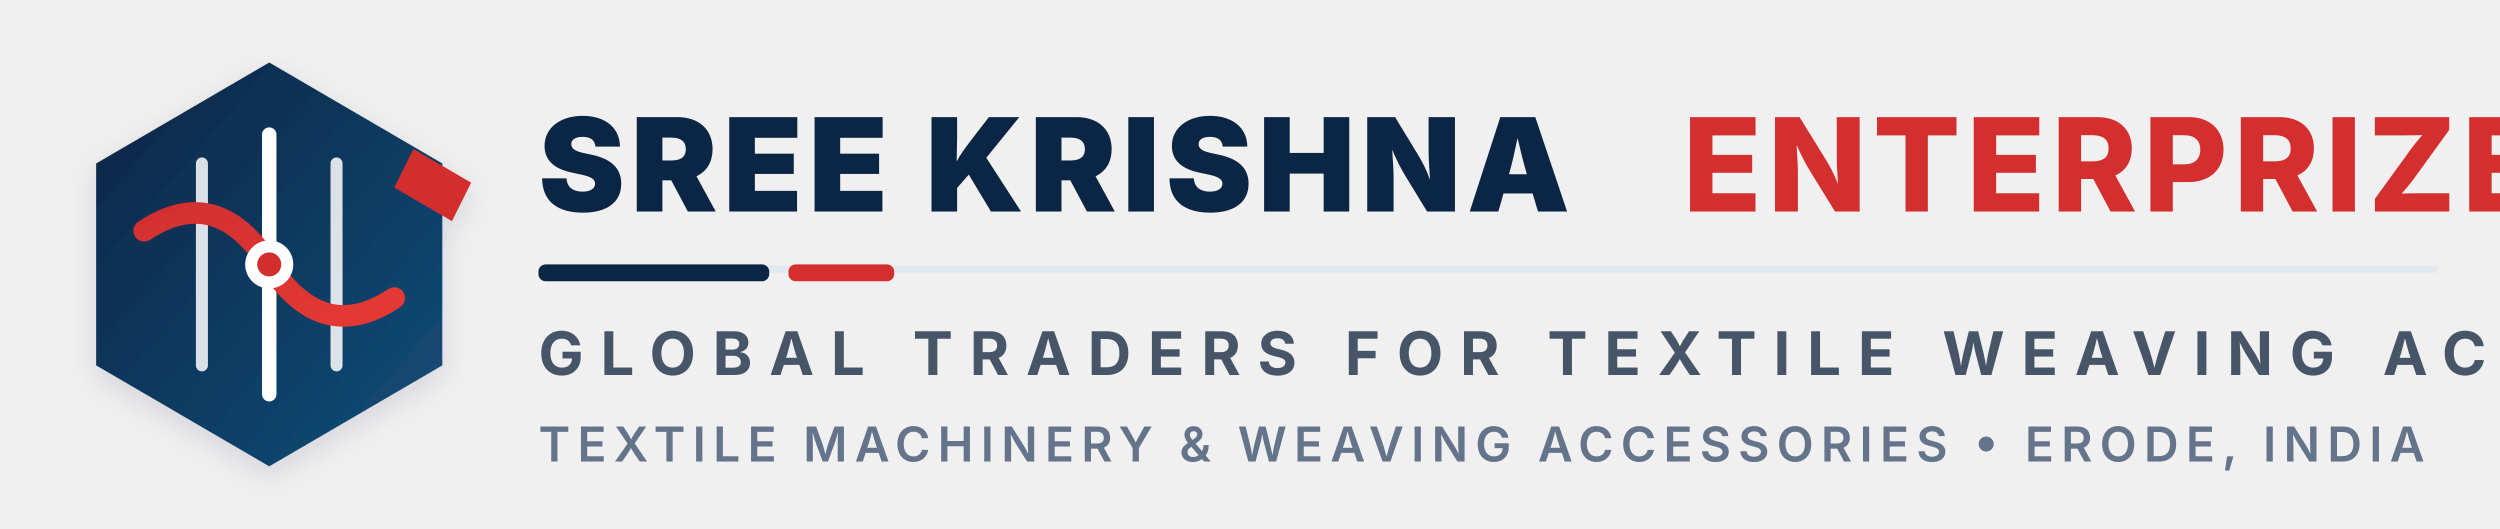
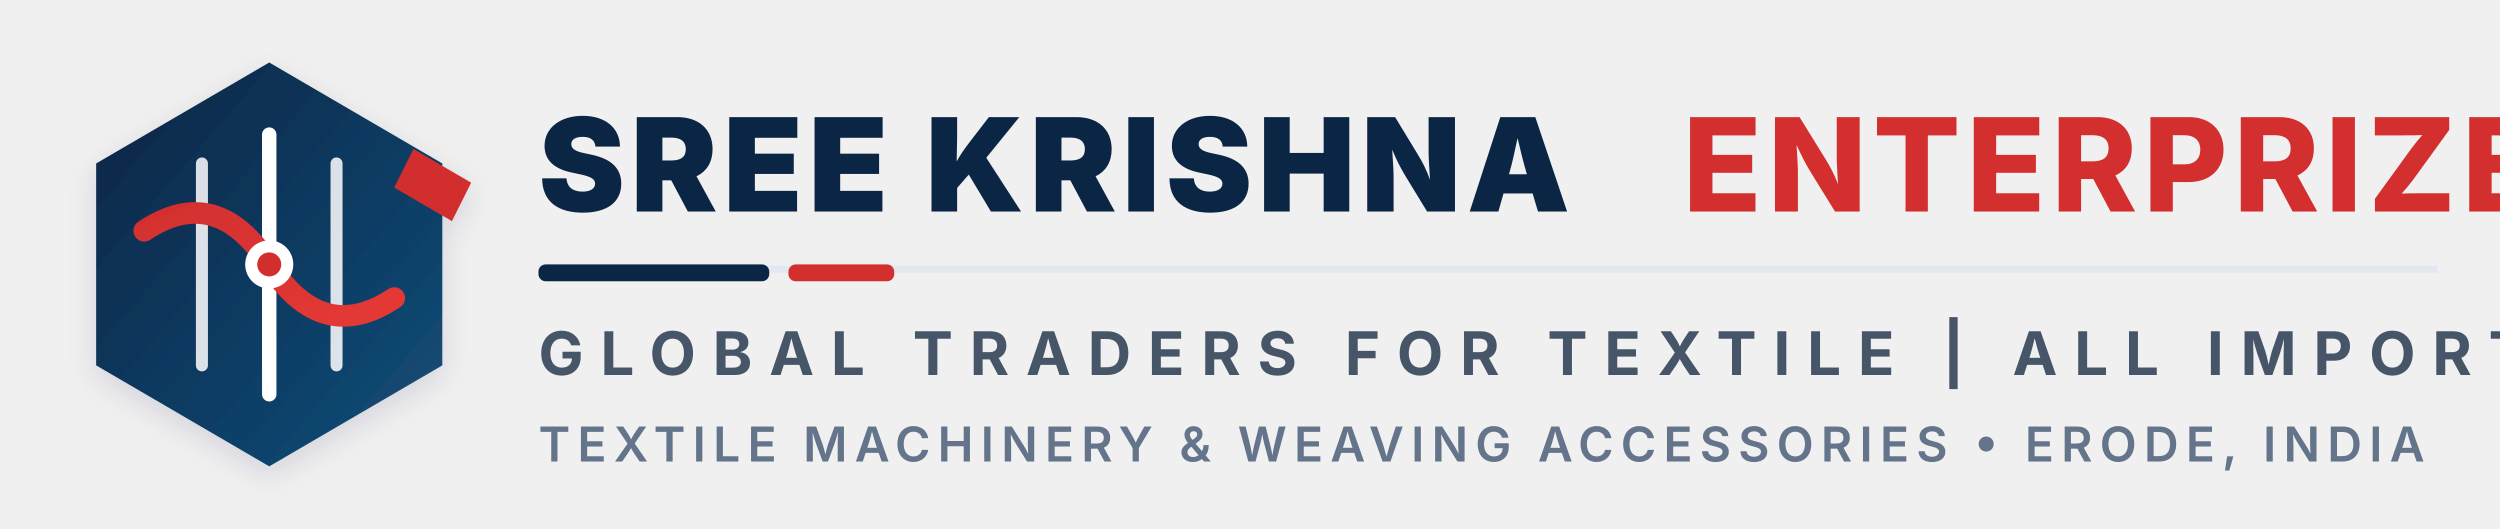
<svg xmlns="http://www.w3.org/2000/svg" viewBox="0 0 520 110" width="100%" height="100%">
  <defs>
    <linearGradient id="skeBrandGrad" x1="0%" y1="0%" x2="100%" y2="100%">
      <stop offset="0%" stop-color="#0B2545" />
      <stop offset="100%" stop-color="#134E7A" />
    </linearGradient>
    <linearGradient id="skeAccentGrad" x1="0%" y1="0%" x2="100%" y2="100%">
      <stop offset="0%" stop-color="#D32F2F" />
      <stop offset="100%" stop-color="#E53935" />
    </linearGradient>
    <filter id="softGlow" x="-10%" y="-10%" width="120%" height="120%">
      <feDropShadow dx="0" dy="2" stdDeviation="3" flood-color="#0B2545" flood-opacity="0.12" />
    </filter>
  </defs>
  <g transform="translate(10, 8)" filter="url(#softGlow)">
    <polygon points="46,5 82,26 82,68 46,89 10,68 10,26" fill="url(#skeBrandGrad)" />
    <line x1="32" y1="26" x2="32" y2="68" stroke="#FFFFFF" stroke-width="2.5" stroke-linecap="round" opacity="0.85" />
    <line x1="46" y1="20" x2="46" y2="74" stroke="#FFFFFF" stroke-width="3" stroke-linecap="round" />
    <line x1="60" y1="26" x2="60" y2="68" stroke="#FFFFFF" stroke-width="2.5" stroke-linecap="round" opacity="0.85" />
    <path d="M 20 40 Q 35 30, 46 47 T 72 54" fill="none" stroke="url(#skeAccentGrad)" stroke-width="4.5" stroke-linecap="round" />
    <circle cx="46" cy="47" r="5" fill="#FFFFFF" />
    <circle cx="46" cy="47" r="2.5" fill="#D32F2F" />
    <polygon points="76,23 88,30 84,38 72,31" fill="#D32F2F" />
  </g>
  <g transform="translate(112, 0)">
    <text x="0" y="44" font-family="'Inter', 'Plus Jakarta Sans', system-ui, -apple-system, sans-serif" font-size="27" font-weight="900" letter-spacing="1.2" fill="#0B2545">
      SREE KRISHNA
    </text>
    <text x="238" y="44" font-family="'Inter', 'Plus Jakarta Sans', system-ui, -apple-system, sans-serif" font-size="27" font-weight="800" letter-spacing="1.2" fill="#D32F2F">
      ENTERPRIZES
    </text>
    <line x1="0" y1="56" x2="395" y2="56" stroke="#E2E8F0" stroke-width="1.5" />
    <rect x="0" y="55" width="48" height="3.5" rx="1.5" fill="#0B2545" />
    <rect x="52" y="55" width="22" height="3.5" rx="1.5" fill="#D32F2F" />
    <text x="0" y="78" font-family="'Inter', 'Plus Jakarta Sans', system-ui, -apple-system, sans-serif" font-size="12.5" font-weight="700" letter-spacing="3.5" fill="#475569">
-       GLOBAL TRADERS FOR TEXTILE WEAVING ACCESSORIES AND MACHINERIES
+       GLOBAL TRADERS FOR TEXTILE | ALL IMPORTED TEXTILE WEAVING ACCESSORIES, NEW &amp; USED LOOMS
    </text>
    <text x="0" y="96" font-family="'Inter', 'Plus Jakarta Sans', system-ui, -apple-system, sans-serif" font-size="10" font-weight="600" letter-spacing="1.5" fill="#64748B">
      TEXTILE MACHINERY &amp; WEAVING ACCESSORIES • ERODE, INDIA
    </text>
  </g>
</svg>
